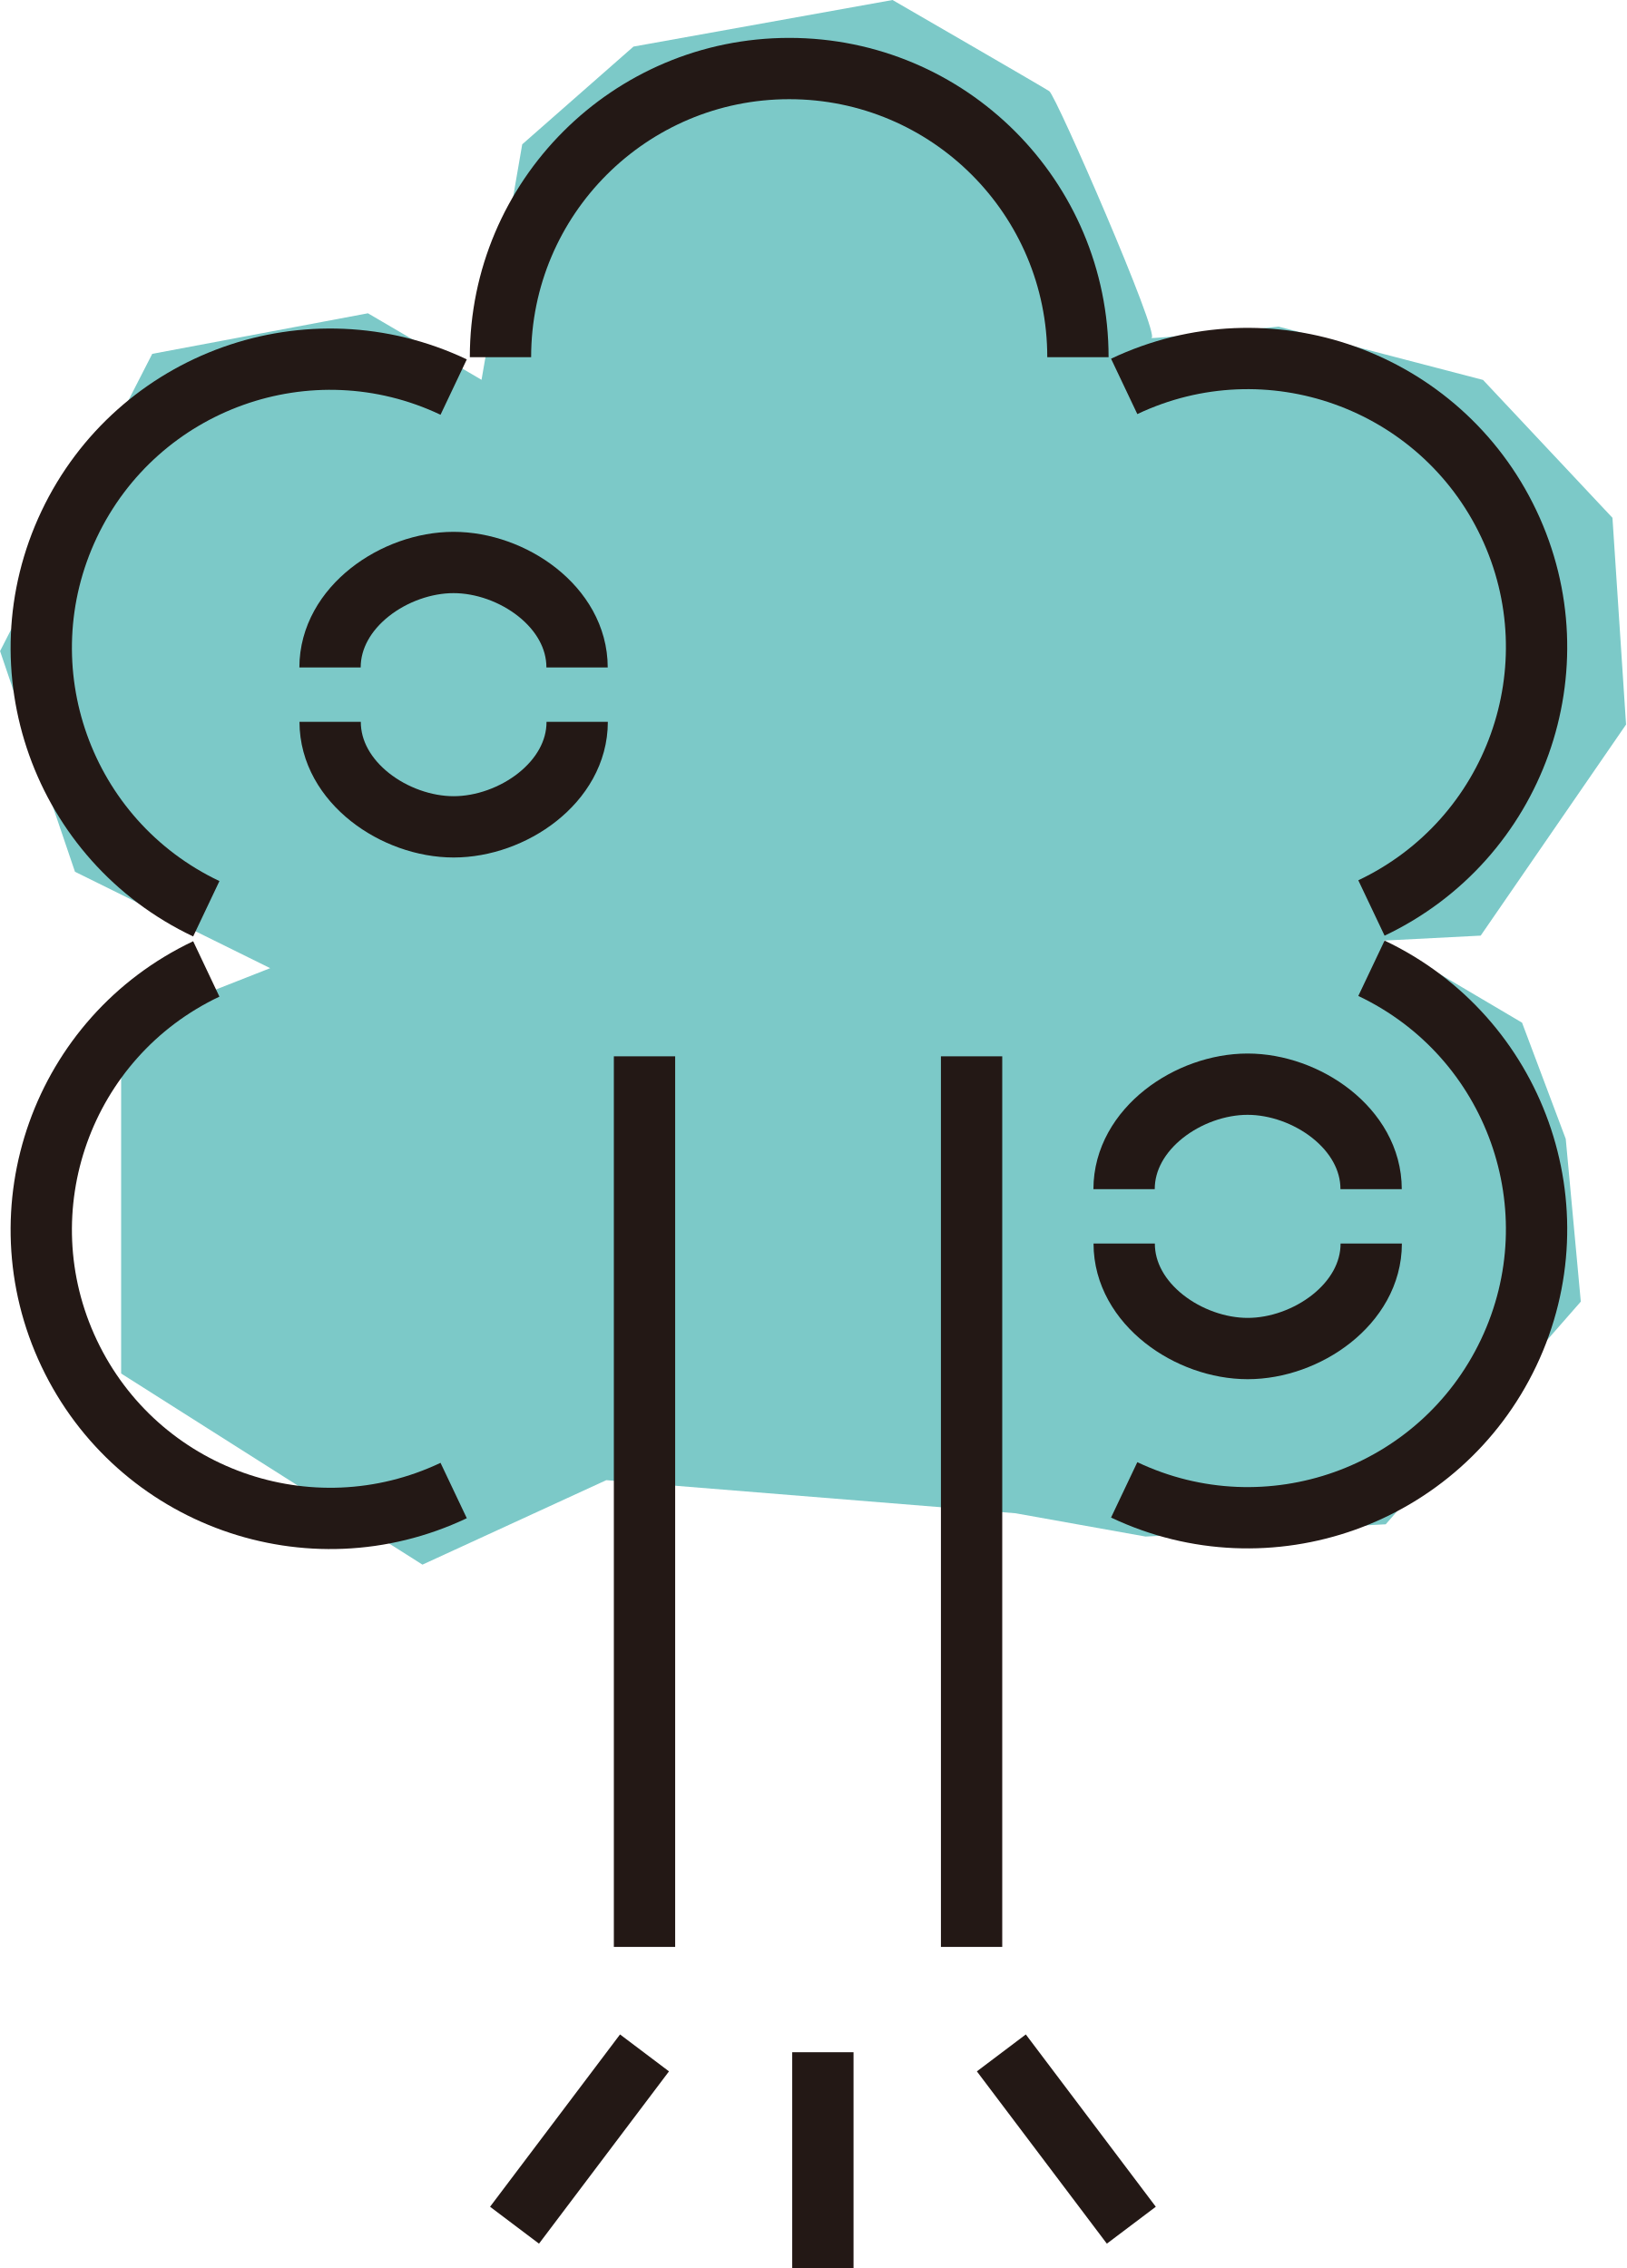
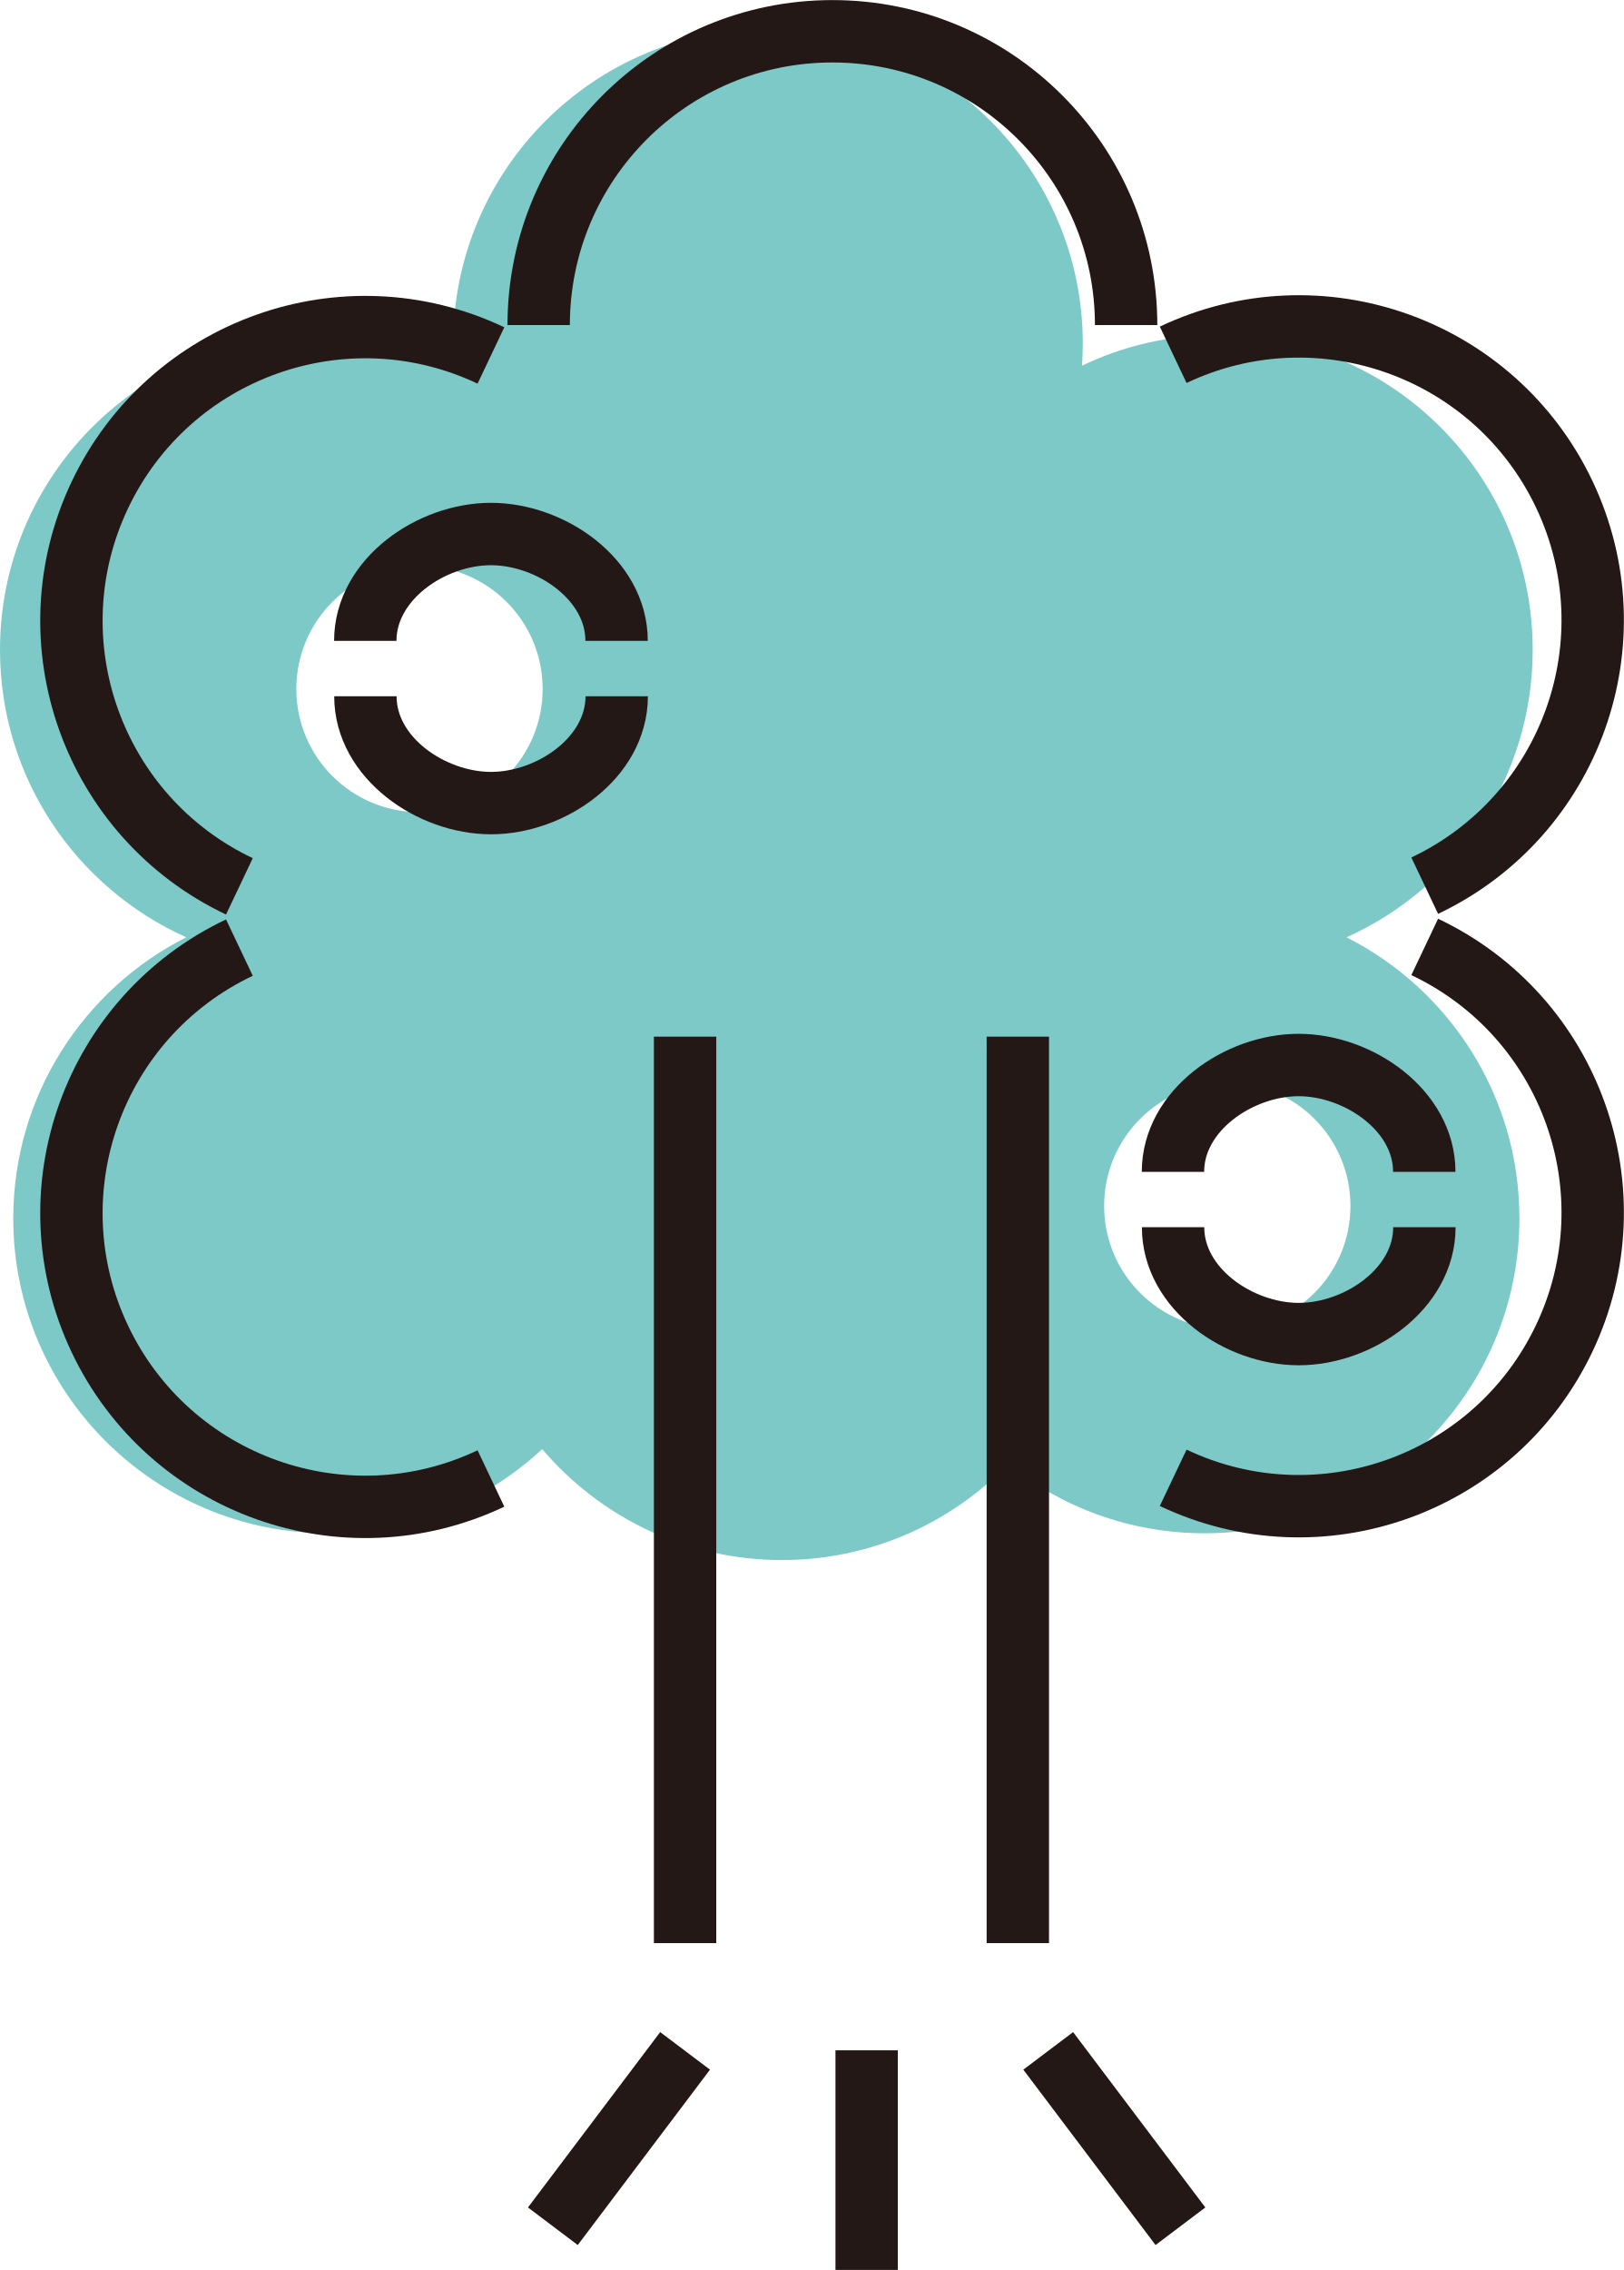
- <svg xmlns="http://www.w3.org/2000/svg" id="_레이어_2" data-name="레이어 2" width="51.46mm" height="71.79mm" viewBox="0 0 145.86 203.5">
+ <svg xmlns="http://www.w3.org/2000/svg" id="_레이어_2" data-name="레이어 2" width="50.51mm" height="70.59mm" viewBox="0 0 143.19 200.1">
  <g id="_디자인" data-name="디자인">
    <g>
-       <path d="M54.38,132.81l-16.49,7.58-27.03-17.15v-31.11l13.37-5.26-17.51-8.65L0,58.42l13.65-26.67,19.35-3.64,10.19,5.97,3.65-21.13,9.98-8.77L80.06,0s13.45,7.78,14.06,8.18,9.98,21.94,9.17,22.13c-.81.2,11.41-1,11.41-1l18.33,4.78,11.61,12.37,1.22,18.55-13.04,18.94-8.75.45,12.46,7.36,3.92,10.43,1.35,14.6-17.5,19.98-21.54,1.1-11.67-2.09" fill="#7cc9c8" />
+       <path d="M118.73,82.62c9.68-4.34,16.42-14.05,16.42-25.34,0-15.33-12.43-27.76-27.76-27.76-4.29,0-8.35.97-11.98,2.71.04-.64.07-1.29.07-1.94,0-15.33-12.43-27.76-27.76-27.76s-27.76,12.43-27.76,27.76c0,.71.04,1.41.09,2.1-3.71-1.84-7.88-2.88-12.3-2.88C12.43,29.52,0,41.95,0,57.28c0,11.29,6.74,21,16.42,25.34-9.04,4.58-15.25,13.95-15.25,24.78,0,15.33,12.43,27.76,27.76,27.76,7.3,0,13.93-2.82,18.88-7.42,5.09,5.98,12.67,9.78,21.14,9.78,7.82,0,14.88-3.24,19.93-8.45,4.75,3.81,10.78,6.09,17.34,6.09,15.33,0,27.76-12.43,27.76-27.76,0-10.83-6.2-20.2-15.25-24.78ZM36.99,71.59c-6,0-10.86-4.86-10.86-10.86s4.86-10.86,10.86-10.86,10.86,4.86,10.86,10.86-4.86,10.86-10.86,10.86ZM108.22,117.16c-6,0-10.86-4.86-10.86-10.86s4.86-10.86,10.86-10.86,10.86,4.86,10.86,10.86-4.86,10.86-10.86,10.86Z" fill="#7cc9c8" />
      <g>
-         <path d="M44.89,32.05c0-14.3,11.59-25.9,25.9-25.9s25.9,11.59,25.9,25.9" fill="none" stroke="#231815" stroke-miterlimit="10" stroke-width="5.5" />
-         <path d="M18.5,81.54C5.58,75.41.07,59.97,6.2,47.04c6.13-12.92,21.57-18.44,34.49-12.31" fill="none" stroke="#231815" stroke-miterlimit="10" stroke-width="5.5" />
-         <path d="M18.5,86.94C5.58,93.06.07,108.51,6.2,121.43c6.13,12.92,21.57,18.44,34.49,12.31" fill="none" stroke="#231815" stroke-miterlimit="10" stroke-width="5.5" />
-         <path d="M123.02,81.47c12.92-6.13,18.44-21.57,12.31-34.49-6.13-12.92-21.57-18.44-34.49-12.31" fill="none" stroke="#231815" stroke-miterlimit="10" stroke-width="5.5" />
-         <path d="M123.02,86.88c12.92,6.13,18.44,21.57,12.31,34.49-6.13,12.92-21.57,18.44-34.49,12.31" fill="none" stroke="#231815" stroke-miterlimit="10" stroke-width="5.5" />
-         <line x1="57.81" y1="94.78" x2="57.81" y2="174.69" fill="none" stroke="#231815" stroke-miterlimit="10" stroke-width="5.5" />
-         <line x1="87.15" y1="94.78" x2="87.15" y2="174.69" fill="none" stroke="#231815" stroke-miterlimit="10" stroke-width="5.5" />
-         <line x1="73.81" y1="184.14" x2="73.81" y2="203.5" fill="none" stroke="#231815" stroke-miterlimit="10" stroke-width="5.5" />
-         <line x1="89.82" y1="184.2" x2="101.48" y2="199.66" fill="none" stroke="#231815" stroke-miterlimit="10" stroke-width="5.5" />
-         <line x1="57.81" y1="184.2" x2="46.15" y2="199.66" fill="none" stroke="#231815" stroke-miterlimit="10" stroke-width="5.5" />
+         <path d="M47.5,28.65c0-14.3,11.59-25.9,25.9-25.9s25.9,11.59,25.9,25.9" fill="none" stroke="#231815" stroke-miterlimit="10" stroke-width="5.5" />
+         <path d="M21.11,78.13c-12.92-6.13-18.44-21.57-12.31-34.49,6.13-12.92,21.57-18.44,34.49-12.31" fill="none" stroke="#231815" stroke-miterlimit="10" stroke-width="5.5" />
+         <path d="M21.11,83.53c-12.92,6.13-18.44,21.57-12.31,34.49,6.13,12.92,21.57,18.44,34.49,12.31" fill="none" stroke="#231815" stroke-miterlimit="10" stroke-width="5.5" />
+         <path d="M125.63,78.07c12.92-6.13,18.44-21.57,12.31-34.49-6.13-12.92-21.57-18.44-34.49-12.31" fill="none" stroke="#231815" stroke-miterlimit="10" stroke-width="5.5" />
+         <path d="M125.63,83.47c12.92,6.13,18.44,21.57,12.31,34.49-6.13,12.92-21.57,18.44-34.49,12.31" fill="none" stroke="#231815" stroke-miterlimit="10" stroke-width="5.5" />
+         <line x1="60.41" y1="91.38" x2="60.41" y2="171.29" fill="none" stroke="#231815" stroke-miterlimit="10" stroke-width="5.5" />
+         <line x1="89.75" y1="91.38" x2="89.75" y2="171.29" fill="none" stroke="#231815" stroke-miterlimit="10" stroke-width="5.5" />
+         <line x1="76.42" y1="180.74" x2="76.42" y2="200.1" fill="none" stroke="#231815" stroke-miterlimit="10" stroke-width="5.5" />
+         <line x1="92.43" y1="180.79" x2="104.09" y2="196.25" fill="none" stroke="#231815" stroke-miterlimit="10" stroke-width="5.5" />
+         <line x1="60.41" y1="180.79" x2="48.75" y2="196.25" fill="none" stroke="#231815" stroke-miterlimit="10" stroke-width="5.5" />
        <g>
-           <path d="M51.76,59.89c0-5.44-5.82-9.42-11.08-9.42s-11.08,3.98-11.08,9.42" fill="none" stroke="#231815" stroke-miterlimit="10" stroke-width="5.5" />
-           <path d="M29.61,64.77c0,5.44,5.82,9.42,11.08,9.42s11.08-3.98,11.08-9.42" fill="none" stroke="#231815" stroke-miterlimit="10" stroke-width="5.5" />
+           <path d="M54.37,56.49c0-5.44-5.82-9.42-11.08-9.42s-11.08,3.98-11.08,9.42" fill="none" stroke="#231815" stroke-miterlimit="10" stroke-width="5.5" />
+           <path d="M32.22,61.37c0,5.44,5.82,9.42,11.08,9.42s11.08-3.98,11.08-9.42" fill="none" stroke="#231815" stroke-miterlimit="10" stroke-width="5.5" />
        </g>
        <g>
-           <path d="M122.99,106.7c0-5.44-5.82-9.42-11.08-9.42s-11.08,3.98-11.08,9.42" fill="none" stroke="#231815" stroke-miterlimit="10" stroke-width="5.5" />
-           <path d="M100.84,111.58c0,5.44,5.82,9.42,11.08,9.42s11.08-3.98,11.08-9.42" fill="none" stroke="#231815" stroke-miterlimit="10" stroke-width="5.5" />
+           <path d="M125.59,103.3c0-5.44-5.82-9.42-11.08-9.42s-11.08,3.98-11.08,9.42" fill="none" stroke="#231815" stroke-miterlimit="10" stroke-width="5.5" />
+           <path d="M103.44,108.18c0,5.44,5.82,9.42,11.08,9.42s11.08-3.98,11.08-9.42" fill="none" stroke="#231815" stroke-miterlimit="10" stroke-width="5.5" />
        </g>
      </g>
    </g>
  </g>
</svg>
